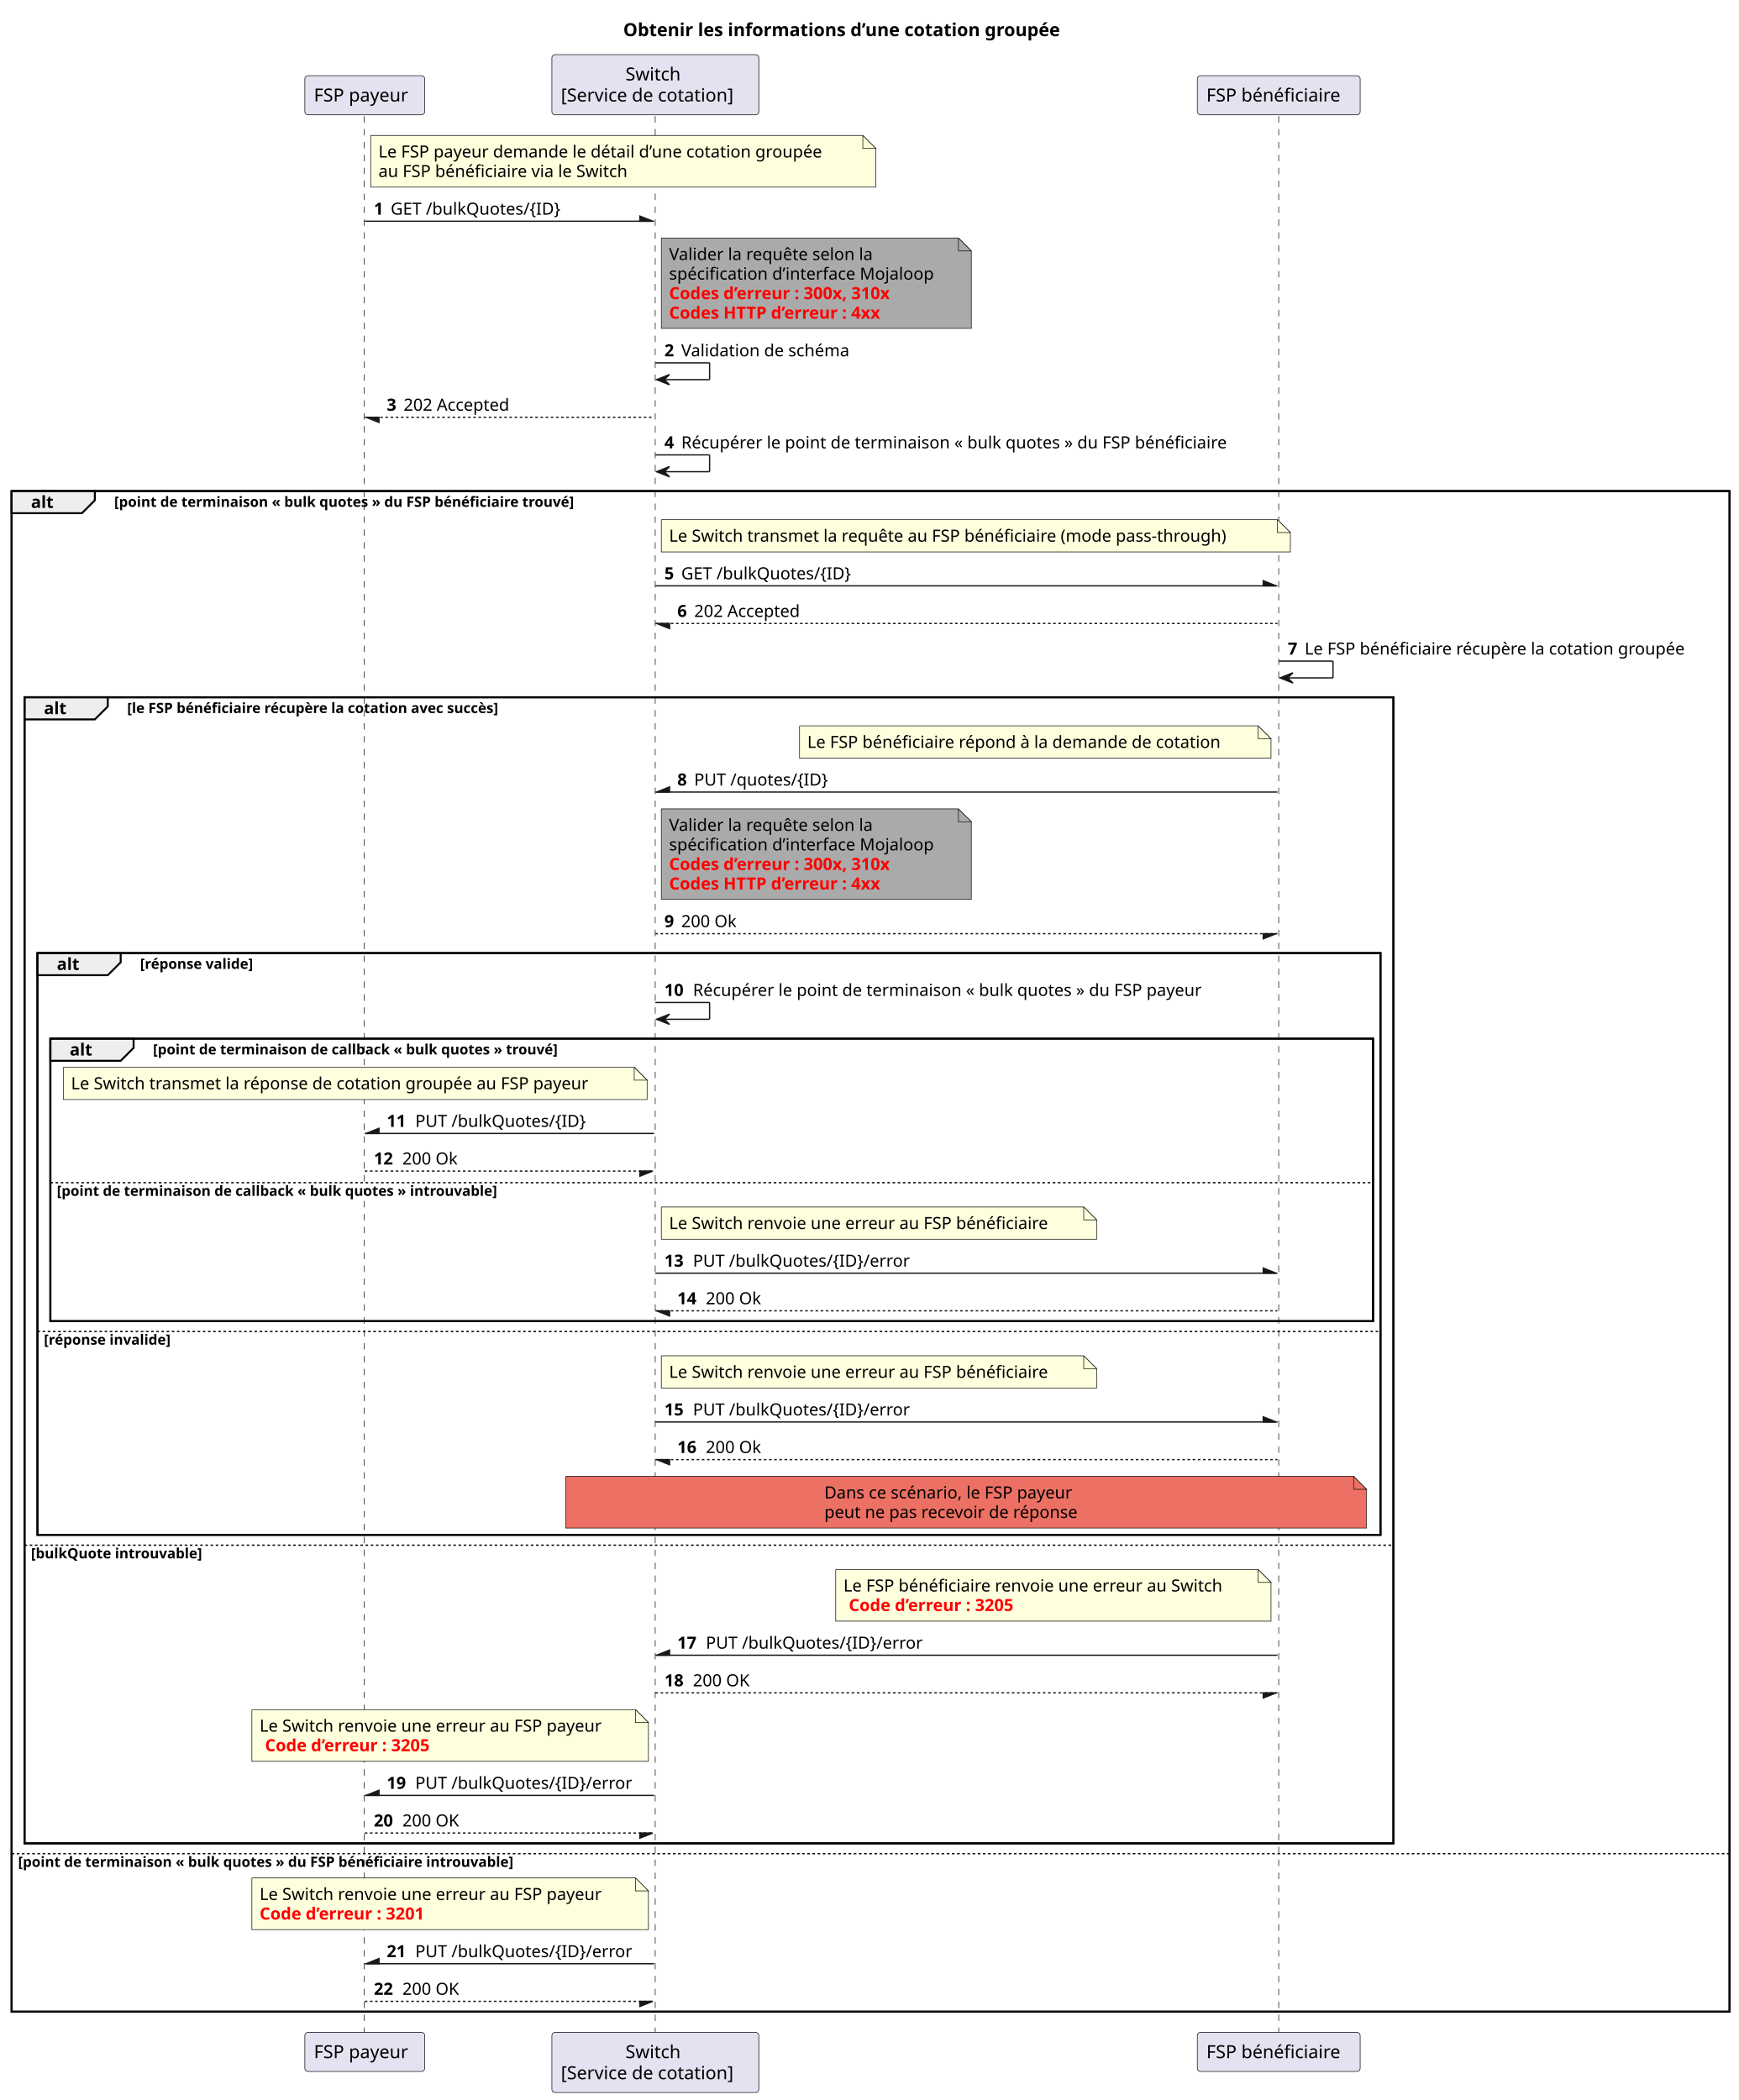
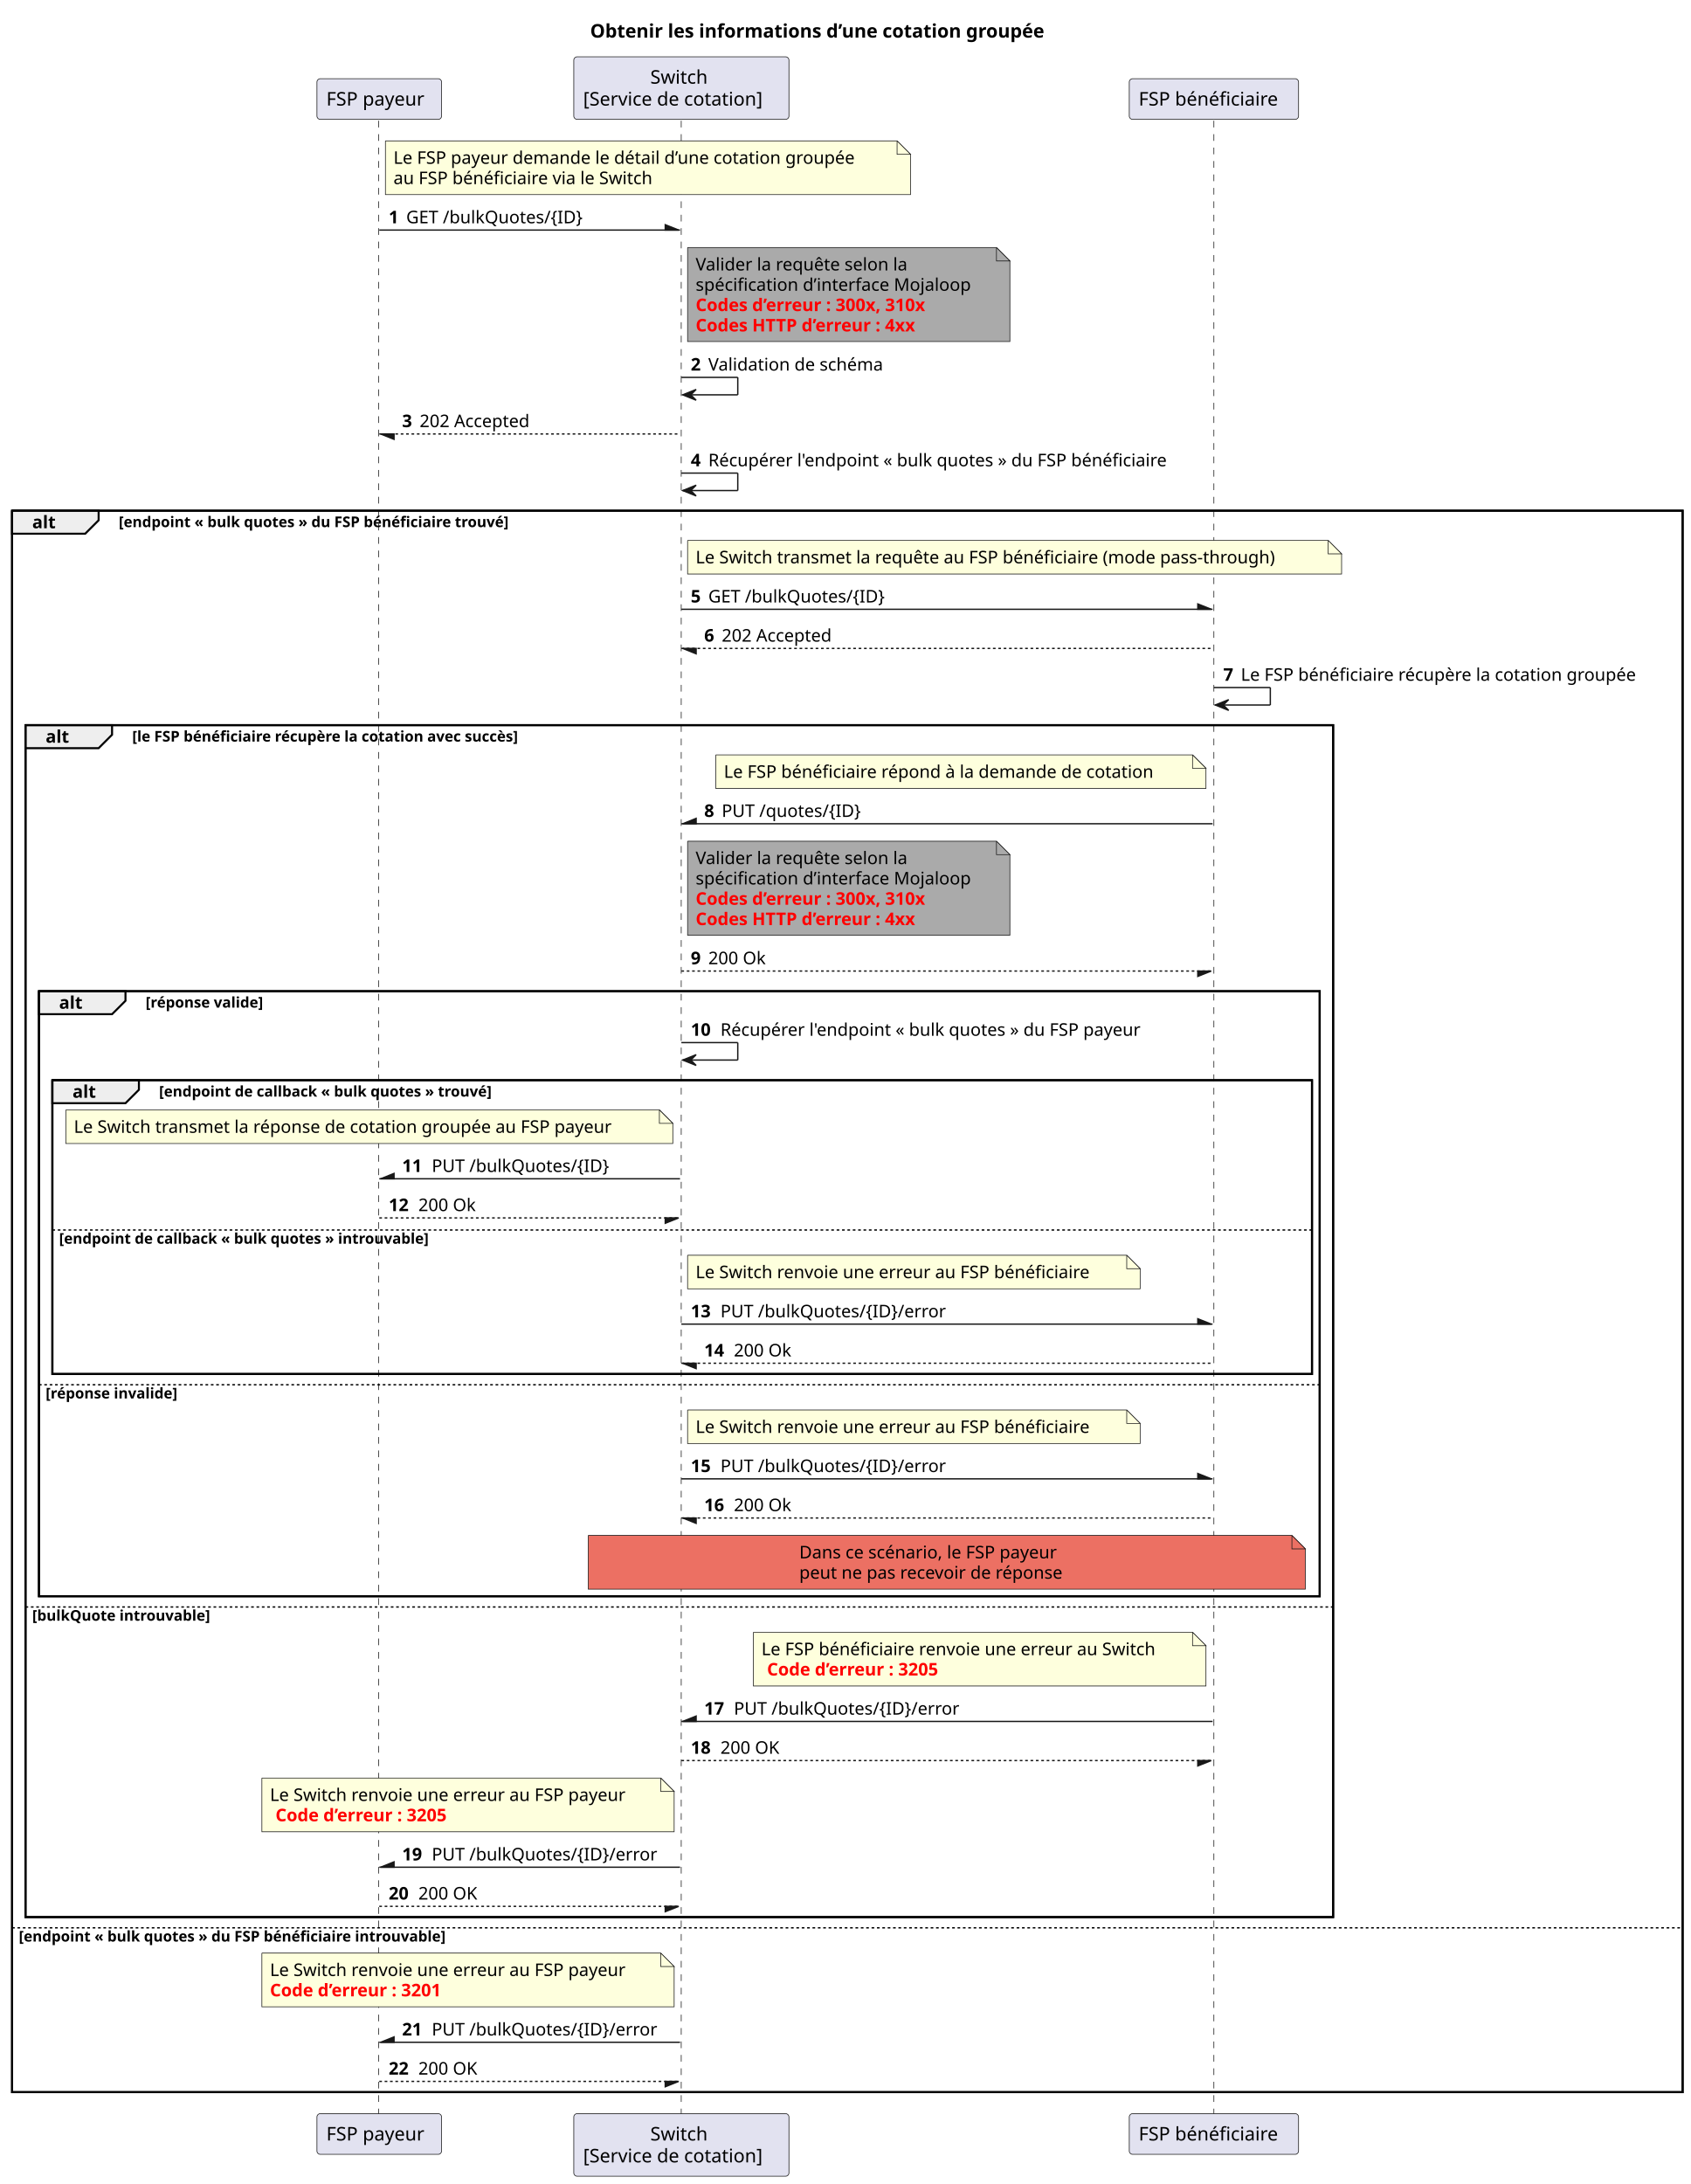
- <svg xmlns="http://www.w3.org/2000/svg" contentStyleType="text/css" height="1626px" preserveAspectRatio="none" style="width:1346px;height:1626px;background:#FFFFFF;" version="1.1" viewBox="0 0 1346 1626" width="1346px" zoomAndPan="magnify">
+ <svg xmlns="http://www.w3.org/2000/svg" contentStyleType="text/css" height="1626px" preserveAspectRatio="none" style="width:1259px;height:1626px;background:#FFFFFF;" version="1.1" viewBox="0 0 1259 1626" width="1259px" zoomAndPan="magnify">
  <defs />
  <g>
-     <text fill="#000000" font-family="sans-serif" font-size="14" font-weight="bold" lengthAdjust="spacing" textLength="383.024" x="482.494" y="27.995">Obtenir les informations d’une cotation groupée</text>
-     <rect fill="none" height="1177.398" style="stroke:#000000;stroke-width:1.5;" width="1330.013" x="9" y="380.219" />
-     <rect fill="none" height="887.398" style="stroke:#000000;stroke-width:1.5;" width="1059.773" x="19" y="539.883" />
-     <rect fill="none" height="450.469" style="stroke:#000000;stroke-width:1.5;" width="1039.773" x="29" y="737.945" />
-     <rect fill="none" height="218.734" style="stroke:#000000;stroke-width:1.5;" width="1024.034" x="39" y="804.211" />
+     <text fill="#000000" font-family="sans-serif" font-size="14" font-weight="bold" lengthAdjust="spacing" textLength="383.024" x="439.454" y="27.995">Obtenir les informations d’une cotation groupée</text>
+     <rect fill="none" height="1177.398" style="stroke:#000000;stroke-width:1.5;" width="1243.932" x="9" y="380.219" />
+     <rect fill="none" height="887.398" style="stroke:#000000;stroke-width:1.5;" width="973.693" x="19" y="539.883" />
+     <rect fill="none" height="450.469" style="stroke:#000000;stroke-width:1.5;" width="953.693" x="29" y="737.945" />
+     <rect fill="none" height="218.734" style="stroke:#000000;stroke-width:1.5;" width="937.954" x="39" y="804.211" />
    <line style="stroke:#181818;stroke-width:0.5;stroke-dasharray:5.0,5.0;" x1="282" x2="282" y1="89.891" y2="1574.617" />
    <line style="stroke:#181818;stroke-width:0.5;stroke-dasharray:5.0,5.0;" x1="507.261" x2="507.261" y1="89.891" y2="1574.617" />
-     <line style="stroke:#181818;stroke-width:0.5;stroke-dasharray:5.0,5.0;" x1="989.973" x2="989.973" y1="89.891" y2="1574.617" />
+     <line style="stroke:#181818;stroke-width:0.5;stroke-dasharray:5.0,5.0;" x1="903.892" x2="903.892" y1="89.891" y2="1574.617" />
    <rect fill="#E2E2F0" height="30.297" rx="2.5" ry="2.5" style="stroke:#181818;stroke-width:0.5;" width="92.825" x="236" y="58.594" />
    <text fill="#000000" font-family="sans-serif" font-size="14" lengthAdjust="spacing" textLength="78.825" x="243" y="78.589">FSP payeur</text>
    <rect fill="#E2E2F0" height="30.297" rx="2.5" ry="2.5" style="stroke:#181818;stroke-width:0.5;" width="92.825" x="236" y="1573.617" />
    <text fill="#000000" font-family="sans-serif" font-size="14" lengthAdjust="spacing" textLength="78.825" x="243" y="1593.612">FSP payeur</text>
    <rect fill="#E2E2F0" height="46.594" rx="2.5" ry="2.5" style="stroke:#181818;stroke-width:0.5;" width="160.214" x="427.261" y="42.297" />
    <text fill="#000000" font-family="sans-serif" font-size="14" lengthAdjust="spacing" textLength="46.286" x="484.225" y="62.292">Switch</text>
    <text fill="#000000" font-family="sans-serif" font-size="14" lengthAdjust="spacing" textLength="146.214" x="434.261" y="78.589">[Service de cotation]</text>
    <rect fill="#E2E2F0" height="46.594" rx="2.5" ry="2.5" style="stroke:#181818;stroke-width:0.5;" width="160.214" x="427.261" y="1573.617" />
    <text fill="#000000" font-family="sans-serif" font-size="14" lengthAdjust="spacing" textLength="46.286" x="484.225" y="1593.612">Switch</text>
    <text fill="#000000" font-family="sans-serif" font-size="14" lengthAdjust="spacing" textLength="146.214" x="434.261" y="1609.909">[Service de cotation]</text>
-     <rect fill="#E2E2F0" height="30.297" rx="2.5" ry="2.5" style="stroke:#181818;stroke-width:0.5;" width="126.061" x="926.973" y="58.594" />
-     <text fill="#000000" font-family="sans-serif" font-size="14" lengthAdjust="spacing" textLength="112.061" x="933.973" y="78.589">FSP bénéficiaire</text>
-     <rect fill="#E2E2F0" height="30.297" rx="2.5" ry="2.5" style="stroke:#181818;stroke-width:0.5;" width="126.061" x="926.973" y="1573.617" />
-     <text fill="#000000" font-family="sans-serif" font-size="14" lengthAdjust="spacing" textLength="112.061" x="933.973" y="1593.612">FSP bénéficiaire</text>
+     <rect fill="#E2E2F0" height="30.297" rx="2.5" ry="2.5" style="stroke:#181818;stroke-width:0.5;" width="126.061" x="840.892" y="58.594" />
+     <text fill="#000000" font-family="sans-serif" font-size="14" lengthAdjust="spacing" textLength="112.061" x="847.892" y="78.589">FSP bénéficiaire</text>
+     <rect fill="#E2E2F0" height="30.297" rx="2.5" ry="2.5" style="stroke:#181818;stroke-width:0.5;" width="126.061" x="840.892" y="1573.617" />
+     <text fill="#000000" font-family="sans-serif" font-size="14" lengthAdjust="spacing" textLength="112.061" x="847.892" y="1593.612">FSP bénéficiaire</text>
    <path d="M287,104.891 L287,144.891 L678,144.891 L678,114.891 L668,104.891 L287,104.891 " fill="#FEFFDD" style="stroke:#181818;stroke-width:0.5;" />
    <path d="M668,104.891 L668,114.891 L678,114.891 L668,104.891 " fill="#FEFFDD" style="stroke:#181818;stroke-width:0.5;" />
    <text fill="#000000" font-family="sans-serif" font-size="13" lengthAdjust="spacing" textLength="370.843" x="293" y="121.957">Le FSP payeur demande le détail d’une cotation groupée</text>
    <text fill="#000000" font-family="sans-serif" font-size="13" lengthAdjust="spacing" textLength="210.653" x="293" y="137.09">au FSP bénéficiaire via le Switch</text>
    <polygon fill="#181818" points="495.368,167.289,505.368,171.289,495.368,171.289" style="stroke:#181818;stroke-width:1.0;" />
    <line style="stroke:#181818;stroke-width:1.0;" x1="282.413" x2="506.368" y1="171.289" y2="171.289" />
    <text fill="#000000" font-family="sans-serif" font-size="13" font-weight="bold" lengthAdjust="spacing" textLength="9.045" x="289.413" y="166.223">1</text>
    <text fill="#000000" font-family="sans-serif" font-size="13" lengthAdjust="spacing" textLength="143.432" x="302.458" y="166.223">GET /bulkQuotes/{ID}</text>
    <path d="M512,184.289 L512,254.289 L752,254.289 L752,194.289 L742,184.289 L512,184.289 " fill="#AAAAAA" style="stroke:#181818;stroke-width:0.5;" />
    <path d="M742,184.289 L742,194.289 L752,194.289 L742,184.289 " fill="#AAAAAA" style="stroke:#181818;stroke-width:0.5;" />
    <text fill="#000000" font-family="sans-serif" font-size="13" lengthAdjust="spacing" textLength="170.866" x="518" y="201.356">Valider la requête selon la</text>
    <text fill="#000000" font-family="sans-serif" font-size="13" lengthAdjust="spacing" textLength="219.134" x="518" y="216.489">spécification d’interface Mojaloop</text>
    <text fill="#FF0000" font-family="sans-serif" font-size="13" font-weight="bold" lengthAdjust="spacing" textLength="203.982" x="518" y="231.622">Codes d’erreur : 300x, 310x</text>
    <text fill="#FF0000" font-family="sans-serif" font-size="13" font-weight="bold" lengthAdjust="spacing" textLength="191.959" x="518" y="246.754">Codes HTTP d’erreur : 4xx</text>
    <line style="stroke:#181818;stroke-width:1.0;" x1="507.368" x2="549.368" y1="280.953" y2="280.953" />
    <line style="stroke:#181818;stroke-width:1.0;" x1="549.368" x2="549.368" y1="280.953" y2="293.953" />
    <line style="stroke:#181818;stroke-width:1.0;" x1="508.368" x2="549.368" y1="293.953" y2="293.953" />
    <polygon fill="#181818" points="518.368,289.953,508.368,293.953,518.368,297.953,514.368,293.953" style="stroke:#181818;stroke-width:1.0;" />
    <text fill="#000000" font-family="sans-serif" font-size="13" font-weight="bold" lengthAdjust="spacing" textLength="9.045" x="514.368" y="275.887">2</text>
    <text fill="#000000" font-family="sans-serif" font-size="13" lengthAdjust="spacing" textLength="140.505" x="527.413" y="275.887">Validation de schéma</text>
    <polygon fill="#181818" points="293.413,323.086,283.413,323.086,293.413,327.086" style="stroke:#181818;stroke-width:1.0;" />
    <line style="stroke:#181818;stroke-width:1.0;stroke-dasharray:2.0,2.0;" x1="282.413" x2="506.368" y1="323.086" y2="323.086" />
    <text fill="#000000" font-family="sans-serif" font-size="13" font-weight="bold" lengthAdjust="spacing" textLength="9.045" x="299.413" y="318.02">3</text>
    <text fill="#000000" font-family="sans-serif" font-size="13" lengthAdjust="spacing" textLength="89.731" x="312.458" y="318.02">202 Accepted</text>
    <line style="stroke:#181818;stroke-width:1.0;" x1="507.368" x2="549.368" y1="352.219" y2="352.219" />
    <line style="stroke:#181818;stroke-width:1.0;" x1="549.368" x2="549.368" y1="352.219" y2="365.219" />
    <line style="stroke:#181818;stroke-width:1.0;" x1="508.368" x2="549.368" y1="365.219" y2="365.219" />
    <polygon fill="#181818" points="518.368,361.219,508.368,365.219,518.368,369.219,514.368,365.219" style="stroke:#181818;stroke-width:1.0;" />
    <text fill="#000000" font-family="sans-serif" font-size="13" font-weight="bold" lengthAdjust="spacing" textLength="9.045" x="514.368" y="347.153">4</text>
-     <text fill="#000000" font-family="sans-serif" font-size="13" lengthAdjust="spacing" textLength="455.59" x="527.413" y="347.153">Récupérer le point de terminaison « bulk quotes » du FSP bénéficiaire</text>
+     <text fill="#000000" font-family="sans-serif" font-size="13" lengthAdjust="spacing" textLength="369.51" x="527.413" y="347.153">Récupérer l'endpoint « bulk quotes » du FSP bénéficiaire</text>
    <path d="M9,380.219 L73.443,380.219 L73.443,387.352 L63.443,397.352 L9,397.352 L9,380.219 " fill="#EEEEEE" style="stroke:#000000;stroke-width:1.5;" />
-     <rect fill="none" height="1177.398" style="stroke:#000000;stroke-width:1.5;" width="1330.013" x="9" y="380.219" />
+     <rect fill="none" height="1177.398" style="stroke:#000000;stroke-width:1.5;" width="1243.932" x="9" y="380.219" />
    <text fill="#000000" font-family="sans-serif" font-size="13" font-weight="bold" lengthAdjust="spacing" textLength="19.443" x="24" y="393.286">alt</text>
-     <text fill="#000000" font-family="sans-serif" font-size="11" font-weight="bold" lengthAdjust="spacing" textLength="407.301" x="88.443" y="392.429">[point de terminaison « bulk quotes » du FSP bénéficiaire trouvé]</text>
+     <text fill="#000000" font-family="sans-serif" font-size="11" font-weight="bold" lengthAdjust="spacing" textLength="333.137" x="88.443" y="392.429">[endpoint « bulk quotes » du FSP bénéficiaire trouvé]</text>
    <path d="M512,402.352 L512,427.352 L999,427.352 L999,412.352 L989,402.352 L512,402.352 " fill="#FEFFDD" style="stroke:#181818;stroke-width:0.5;" />
    <path d="M989,402.352 L989,412.352 L999,412.352 L989,402.352 " fill="#FEFFDD" style="stroke:#181818;stroke-width:0.5;" />
    <text fill="#000000" font-family="sans-serif" font-size="13" lengthAdjust="spacing" textLength="466.058" x="518" y="419.418">Le Switch transmet la requête au FSP bénéficiaire (mode pass-through)</text>
-     <polygon fill="#181818" points="978.003,449.617,988.003,453.617,978.003,453.617" style="stroke:#181818;stroke-width:1.0;" />
-     <line style="stroke:#181818;stroke-width:1.0;" x1="507.368" x2="989.003" y1="453.617" y2="453.617" />
+     <polygon fill="#181818" points="891.923,449.617,901.923,453.617,891.923,453.617" style="stroke:#181818;stroke-width:1.0;" />
+     <line style="stroke:#181818;stroke-width:1.0;" x1="507.368" x2="902.923" y1="453.617" y2="453.617" />
    <text fill="#000000" font-family="sans-serif" font-size="13" font-weight="bold" lengthAdjust="spacing" textLength="9.045" x="514.368" y="448.551">5</text>
    <text fill="#000000" font-family="sans-serif" font-size="13" lengthAdjust="spacing" textLength="143.432" x="527.413" y="448.551">GET /bulkQuotes/{ID}</text>
    <polygon fill="#181818" points="518.368,482.75,508.368,482.75,518.368,486.75" style="stroke:#181818;stroke-width:1.0;" />
-     <line style="stroke:#181818;stroke-width:1.0;stroke-dasharray:2.0,2.0;" x1="507.368" x2="989.003" y1="482.75" y2="482.75" />
+     <line style="stroke:#181818;stroke-width:1.0;stroke-dasharray:2.0,2.0;" x1="507.368" x2="902.923" y1="482.75" y2="482.75" />
    <text fill="#000000" font-family="sans-serif" font-size="13" font-weight="bold" lengthAdjust="spacing" textLength="9.045" x="524.368" y="477.684">6</text>
    <text fill="#000000" font-family="sans-serif" font-size="13" lengthAdjust="spacing" textLength="89.731" x="537.413" y="477.684">202 Accepted</text>
-     <line style="stroke:#181818;stroke-width:1.0;" x1="990.003" x2="1032.003" y1="511.883" y2="511.883" />
-     <line style="stroke:#181818;stroke-width:1.0;" x1="1032.003" x2="1032.003" y1="511.883" y2="524.883" />
-     <line style="stroke:#181818;stroke-width:1.0;" x1="991.003" x2="1032.003" y1="524.883" y2="524.883" />
-     <polygon fill="#181818" points="1001.003,520.883,991.003,524.883,1001.003,528.883,997.003,524.883" style="stroke:#181818;stroke-width:1.0;" />
-     <text fill="#000000" font-family="sans-serif" font-size="13" font-weight="bold" lengthAdjust="spacing" textLength="9.045" x="997.003" y="506.817">7</text>
-     <text fill="#000000" font-family="sans-serif" font-size="13" lengthAdjust="spacing" textLength="316.964" x="1010.049" y="506.817">Le FSP bénéficiaire récupère la cotation groupée</text>
+     <line style="stroke:#181818;stroke-width:1.0;" x1="903.923" x2="945.923" y1="511.883" y2="511.883" />
+     <line style="stroke:#181818;stroke-width:1.0;" x1="945.923" x2="945.923" y1="511.883" y2="524.883" />
+     <line style="stroke:#181818;stroke-width:1.0;" x1="904.923" x2="945.923" y1="524.883" y2="524.883" />
+     <polygon fill="#181818" points="914.923,520.883,904.923,524.883,914.923,528.883,910.923,524.883" style="stroke:#181818;stroke-width:1.0;" />
+     <text fill="#000000" font-family="sans-serif" font-size="13" font-weight="bold" lengthAdjust="spacing" textLength="9.045" x="910.923" y="506.817">7</text>
+     <text fill="#000000" font-family="sans-serif" font-size="13" lengthAdjust="spacing" textLength="316.964" x="923.968" y="506.817">Le FSP bénéficiaire récupère la cotation groupée</text>
    <path d="M19,539.883 L83.443,539.883 L83.443,547.016 L73.443,557.016 L19,557.016 L19,539.883 " fill="#EEEEEE" style="stroke:#000000;stroke-width:1.5;" />
-     <rect fill="none" height="887.398" style="stroke:#000000;stroke-width:1.5;" width="1059.773" x="19" y="539.883" />
+     <rect fill="none" height="887.398" style="stroke:#000000;stroke-width:1.5;" width="973.693" x="19" y="539.883" />
    <text fill="#000000" font-family="sans-serif" font-size="13" font-weight="bold" lengthAdjust="spacing" textLength="19.443" x="34" y="552.95">alt</text>
    <text fill="#000000" font-family="sans-serif" font-size="11" font-weight="bold" lengthAdjust="spacing" textLength="332.97" x="98.443" y="552.093">[le FSP bénéficiaire récupère la cotation avec succès]</text>
-     <path d="M619,562.016 L619,587.016 L984,587.016 L984,572.016 L974,562.016 L619,562.016 " fill="#FEFFDD" style="stroke:#181818;stroke-width:0.5;" />
-     <path d="M974,562.016 L974,572.016 L984,572.016 L974,562.016 " fill="#FEFFDD" style="stroke:#181818;stroke-width:0.5;" />
-     <text fill="#000000" font-family="sans-serif" font-size="13" lengthAdjust="spacing" textLength="344.494" x="625" y="579.082">Le FSP bénéficiaire répond à la demande de cotation</text>
+     <path d="M533,562.016 L533,587.016 L898,587.016 L898,572.016 L888,562.016 L533,562.016 " fill="#FEFFDD" style="stroke:#181818;stroke-width:0.5;" />
+     <path d="M888,562.016 L888,572.016 L898,572.016 L888,562.016 " fill="#FEFFDD" style="stroke:#181818;stroke-width:0.5;" />
+     <text fill="#000000" font-family="sans-serif" font-size="13" lengthAdjust="spacing" textLength="344.494" x="539" y="579.082">Le FSP bénéficiaire répond à la demande de cotation</text>
    <polygon fill="#181818" points="518.368,609.281,508.368,613.281,518.368,613.281" style="stroke:#181818;stroke-width:1.0;" />
-     <line style="stroke:#181818;stroke-width:1.0;" x1="507.368" x2="989.003" y1="613.281" y2="613.281" />
+     <line style="stroke:#181818;stroke-width:1.0;" x1="507.368" x2="902.923" y1="613.281" y2="613.281" />
    <text fill="#000000" font-family="sans-serif" font-size="13" font-weight="bold" lengthAdjust="spacing" textLength="9.045" x="524.368" y="608.215">8</text>
    <text fill="#000000" font-family="sans-serif" font-size="13" lengthAdjust="spacing" textLength="112.887" x="537.413" y="608.215">PUT /quotes/{ID}</text>
    <path d="M512,626.281 L512,696.281 L752,696.281 L752,636.281 L742,626.281 L512,626.281 " fill="#AAAAAA" style="stroke:#181818;stroke-width:0.5;" />
    <path d="M742,626.281 L742,636.281 L752,636.281 L742,626.281 " fill="#AAAAAA" style="stroke:#181818;stroke-width:0.5;" />
    <text fill="#000000" font-family="sans-serif" font-size="13" lengthAdjust="spacing" textLength="170.866" x="518" y="643.348">Valider la requête selon la</text>
    <text fill="#000000" font-family="sans-serif" font-size="13" lengthAdjust="spacing" textLength="219.134" x="518" y="658.481">spécification d’interface Mojaloop</text>
    <text fill="#FF0000" font-family="sans-serif" font-size="13" font-weight="bold" lengthAdjust="spacing" textLength="203.982" x="518" y="673.614">Codes d’erreur : 300x, 310x</text>
    <text fill="#FF0000" font-family="sans-serif" font-size="13" font-weight="bold" lengthAdjust="spacing" textLength="191.959" x="518" y="688.747">Codes HTTP d’erreur : 4xx</text>
-     <polygon fill="#181818" points="978.003,722.945,988.003,722.945,978.003,726.945" style="stroke:#181818;stroke-width:1.0;" />
-     <line style="stroke:#181818;stroke-width:1.0;stroke-dasharray:2.0,2.0;" x1="507.368" x2="989.003" y1="722.945" y2="722.945" />
+     <polygon fill="#181818" points="891.923,722.945,901.923,722.945,891.923,726.945" style="stroke:#181818;stroke-width:1.0;" />
+     <line style="stroke:#181818;stroke-width:1.0;stroke-dasharray:2.0,2.0;" x1="507.368" x2="902.923" y1="722.945" y2="722.945" />
    <text fill="#000000" font-family="sans-serif" font-size="13" font-weight="bold" lengthAdjust="spacing" textLength="9.045" x="514.368" y="717.879">9</text>
    <text fill="#000000" font-family="sans-serif" font-size="13" lengthAdjust="spacing" textLength="46.706" x="527.413" y="717.879">200 Ok</text>
    <path d="M29,737.945 L93.443,737.945 L93.443,745.078 L83.443,755.078 L29,755.078 L29,737.945 " fill="#EEEEEE" style="stroke:#000000;stroke-width:1.5;" />
-     <rect fill="none" height="450.469" style="stroke:#000000;stroke-width:1.5;" width="1039.773" x="29" y="737.945" />
+     <rect fill="none" height="450.469" style="stroke:#000000;stroke-width:1.5;" width="953.693" x="29" y="737.945" />
    <text fill="#000000" font-family="sans-serif" font-size="13" font-weight="bold" lengthAdjust="spacing" textLength="19.443" x="44" y="751.012">alt</text>
    <text fill="#000000" font-family="sans-serif" font-size="11" font-weight="bold" lengthAdjust="spacing" textLength="101.508" x="108.443" y="750.156">[réponse valide]</text>
    <line style="stroke:#181818;stroke-width:1.0;" x1="507.368" x2="549.368" y1="776.211" y2="776.211" />
    <line style="stroke:#181818;stroke-width:1.0;" x1="549.368" x2="549.368" y1="776.211" y2="789.211" />
    <line style="stroke:#181818;stroke-width:1.0;" x1="508.368" x2="549.368" y1="789.211" y2="789.211" />
    <polygon fill="#181818" points="518.368,785.211,508.368,789.211,518.368,793.211,514.368,789.211" style="stroke:#181818;stroke-width:1.0;" />
    <text fill="#000000" font-family="sans-serif" font-size="13" font-weight="bold" lengthAdjust="spacing" textLength="18.091" x="514.368" y="771.145">10</text>
-     <text fill="#000000" font-family="sans-serif" font-size="13" lengthAdjust="spacing" textLength="424.728" x="536.458" y="771.145">Récupérer le point de terminaison « bulk quotes » du FSP payeur</text>
+     <text fill="#000000" font-family="sans-serif" font-size="13" lengthAdjust="spacing" textLength="338.647" x="536.458" y="771.145">Récupérer l'endpoint « bulk quotes » du FSP payeur</text>
    <path d="M39,804.211 L103.443,804.211 L103.443,811.344 L93.443,821.344 L39,821.344 L39,804.211 " fill="#EEEEEE" style="stroke:#000000;stroke-width:1.5;" />
-     <rect fill="none" height="218.734" style="stroke:#000000;stroke-width:1.5;" width="1024.034" x="39" y="804.211" />
+     <rect fill="none" height="218.734" style="stroke:#000000;stroke-width:1.5;" width="937.954" x="39" y="804.211" />
    <text fill="#000000" font-family="sans-serif" font-size="13" font-weight="bold" lengthAdjust="spacing" textLength="19.443" x="54" y="817.278">alt</text>
-     <text fill="#000000" font-family="sans-serif" font-size="11" font-weight="bold" lengthAdjust="spacing" textLength="356.668" x="118.443" y="816.421">[point de terminaison de callback « bulk quotes » trouvé]</text>
+     <text fill="#000000" font-family="sans-serif" font-size="11" font-weight="bold" lengthAdjust="spacing" textLength="282.503" x="118.443" y="816.421">[endpoint de callback « bulk quotes » trouvé]</text>
    <path d="M49,826.344 L49,851.344 L501,851.344 L501,836.344 L491,826.344 L49,826.344 " fill="#FEFFDD" style="stroke:#181818;stroke-width:0.5;" />
    <path d="M491,826.344 L491,836.344 L501,836.344 L491,826.344 " fill="#FEFFDD" style="stroke:#181818;stroke-width:0.5;" />
    <text fill="#000000" font-family="sans-serif" font-size="13" lengthAdjust="spacing" textLength="431.482" x="55" y="843.411">Le Switch transmet la réponse de cotation groupée au FSP payeur</text>
    <polygon fill="#181818" points="293.413,873.609,283.413,877.609,293.413,877.609" style="stroke:#181818;stroke-width:1.0;" />
    <line style="stroke:#181818;stroke-width:1.0;" x1="282.413" x2="506.368" y1="877.609" y2="877.609" />
    <text fill="#000000" font-family="sans-serif" font-size="13" font-weight="bold" lengthAdjust="spacing" textLength="18.091" x="299.413" y="872.543">11</text>
    <text fill="#000000" font-family="sans-serif" font-size="13" lengthAdjust="spacing" textLength="142.499" x="321.503" y="872.543">PUT /bulkQuotes/{ID}</text>
    <polygon fill="#181818" points="495.368,906.742,505.368,906.742,495.368,910.742" style="stroke:#181818;stroke-width:1.0;" />
    <line style="stroke:#181818;stroke-width:1.0;stroke-dasharray:2.0,2.0;" x1="282.413" x2="506.368" y1="906.742" y2="906.742" />
    <text fill="#000000" font-family="sans-serif" font-size="13" font-weight="bold" lengthAdjust="spacing" textLength="18.091" x="289.413" y="901.676">12</text>
    <text fill="#000000" font-family="sans-serif" font-size="13" lengthAdjust="spacing" textLength="46.706" x="311.503" y="901.676">200 Ok</text>
-     <line style="stroke:#000000;stroke-width:1.0;stroke-dasharray:2.0,2.0;" x1="39" x2="1063.034" y1="915.742" y2="915.742" />
-     <text fill="#000000" font-family="sans-serif" font-size="11" font-weight="bold" lengthAdjust="spacing" textLength="387.336" x="44" y="925.953">[point de terminaison de callback « bulk quotes » introuvable]</text>
+     <line style="stroke:#000000;stroke-width:1.0;stroke-dasharray:2.0,2.0;" x1="39" x2="976.954" y1="915.742" y2="915.742" />
+     <text fill="#000000" font-family="sans-serif" font-size="11" font-weight="bold" lengthAdjust="spacing" textLength="313.172" x="44" y="925.953">[endpoint de callback « bulk quotes » introuvable]</text>
    <path d="M512,934.547 L512,959.547 L849,959.547 L849,944.547 L839,934.547 L512,934.547 " fill="#FEFFDD" style="stroke:#181818;stroke-width:0.5;" />
    <path d="M839,934.547 L839,944.547 L849,944.547 L839,934.547 " fill="#FEFFDD" style="stroke:#181818;stroke-width:0.5;" />
    <text fill="#000000" font-family="sans-serif" font-size="13" lengthAdjust="spacing" textLength="316.862" x="518" y="951.614">Le Switch renvoie une erreur au FSP bénéficiaire</text>
-     <polygon fill="#181818" points="978.003,981.812,988.003,985.812,978.003,985.812" style="stroke:#181818;stroke-width:1.0;" />
-     <line style="stroke:#181818;stroke-width:1.0;" x1="507.368" x2="989.003" y1="985.812" y2="985.812" />
+     <polygon fill="#181818" points="891.923,981.812,901.923,985.812,891.923,985.812" style="stroke:#181818;stroke-width:1.0;" />
+     <line style="stroke:#181818;stroke-width:1.0;" x1="507.368" x2="902.923" y1="985.812" y2="985.812" />
    <text fill="#000000" font-family="sans-serif" font-size="13" font-weight="bold" lengthAdjust="spacing" textLength="18.091" x="514.368" y="980.747">13</text>
    <text fill="#000000" font-family="sans-serif" font-size="13" lengthAdjust="spacing" textLength="178.864" x="536.458" y="980.747">PUT /bulkQuotes/{ID}/error</text>
    <polygon fill="#181818" points="518.368,1014.945,508.368,1014.945,518.368,1018.945" style="stroke:#181818;stroke-width:1.0;" />
-     <line style="stroke:#181818;stroke-width:1.0;stroke-dasharray:2.0,2.0;" x1="507.368" x2="989.003" y1="1014.945" y2="1014.945" />
+     <line style="stroke:#181818;stroke-width:1.0;stroke-dasharray:2.0,2.0;" x1="507.368" x2="902.923" y1="1014.945" y2="1014.945" />
    <text fill="#000000" font-family="sans-serif" font-size="13" font-weight="bold" lengthAdjust="spacing" textLength="18.091" x="524.368" y="1009.879">14</text>
    <text fill="#000000" font-family="sans-serif" font-size="13" lengthAdjust="spacing" textLength="46.706" x="546.458" y="1009.879">200 Ok</text>
-     <line style="stroke:#000000;stroke-width:1.0;stroke-dasharray:2.0,2.0;" x1="29" x2="1068.773" y1="1030.945" y2="1030.945" />
+     <line style="stroke:#000000;stroke-width:1.0;stroke-dasharray:2.0,2.0;" x1="29" x2="982.693" y1="1030.945" y2="1030.945" />
    <text fill="#000000" font-family="sans-serif" font-size="11" font-weight="bold" lengthAdjust="spacing" textLength="113.11" x="34" y="1041.156">[réponse invalide]</text>
    <path d="M512,1049.75 L512,1074.75 L849,1074.75 L849,1059.75 L839,1049.75 L512,1049.75 " fill="#FEFFDD" style="stroke:#181818;stroke-width:0.5;" />
    <path d="M839,1049.75 L839,1059.75 L849,1059.75 L839,1049.75 " fill="#FEFFDD" style="stroke:#181818;stroke-width:0.5;" />
    <text fill="#000000" font-family="sans-serif" font-size="13" lengthAdjust="spacing" textLength="316.862" x="518" y="1066.817">Le Switch renvoie une erreur au FSP bénéficiaire</text>
-     <polygon fill="#181818" points="978.003,1097.016,988.003,1101.016,978.003,1101.016" style="stroke:#181818;stroke-width:1.0;" />
-     <line style="stroke:#181818;stroke-width:1.0;" x1="507.368" x2="989.003" y1="1101.016" y2="1101.016" />
+     <polygon fill="#181818" points="891.923,1097.016,901.923,1101.016,891.923,1101.016" style="stroke:#181818;stroke-width:1.0;" />
+     <line style="stroke:#181818;stroke-width:1.0;" x1="507.368" x2="902.923" y1="1101.016" y2="1101.016" />
    <text fill="#000000" font-family="sans-serif" font-size="13" font-weight="bold" lengthAdjust="spacing" textLength="18.091" x="514.368" y="1095.95">15</text>
    <text fill="#000000" font-family="sans-serif" font-size="13" lengthAdjust="spacing" textLength="178.864" x="536.458" y="1095.95">PUT /bulkQuotes/{ID}/error</text>
    <polygon fill="#181818" points="518.368,1130.148,508.368,1130.148,518.368,1134.148" style="stroke:#181818;stroke-width:1.0;" />
-     <line style="stroke:#181818;stroke-width:1.0;stroke-dasharray:2.0,2.0;" x1="507.368" x2="989.003" y1="1130.148" y2="1130.148" />
+     <line style="stroke:#181818;stroke-width:1.0;stroke-dasharray:2.0,2.0;" x1="507.368" x2="902.923" y1="1130.148" y2="1130.148" />
    <text fill="#000000" font-family="sans-serif" font-size="13" font-weight="bold" lengthAdjust="spacing" textLength="18.091" x="524.368" y="1125.082">16</text>
    <text fill="#000000" font-family="sans-serif" font-size="13" lengthAdjust="spacing" textLength="46.706" x="546.458" y="1125.082">200 Ok</text>
-     <path d="M438,1143.148 L438,1183.148 L1058,1183.148 L1058,1153.148 L1048,1143.148 L438,1143.148 " fill="#EC7063" style="stroke:#181818;stroke-width:0.5;" />
-     <path d="M1048,1143.148 L1048,1153.148 L1058,1153.148 L1048,1143.148 " fill="#EC7063" style="stroke:#181818;stroke-width:0.5;" />
-     <text fill="#000000" font-family="sans-serif" font-size="13" lengthAdjust="spacing" textLength="208.635" x="638.198" y="1160.215">Dans ce scénario, le FSP payeur</text>
-     <text fill="#000000" font-family="sans-serif" font-size="13" lengthAdjust="spacing" textLength="211.377" x="638.198" y="1175.348">peut ne pas recevoir de réponse</text>
-     <line style="stroke:#000000;stroke-width:1.0;stroke-dasharray:2.0,2.0;" x1="19" x2="1078.773" y1="1196.414" y2="1196.414" />
+     <path d="M438,1143.148 L438,1183.148 L972,1183.148 L972,1153.148 L962,1143.148 L438,1143.148 " fill="#EC7063" style="stroke:#181818;stroke-width:0.5;" />
+     <path d="M962,1143.148 L962,1153.148 L972,1153.148 L962,1143.148 " fill="#EC7063" style="stroke:#181818;stroke-width:0.5;" />
+     <text fill="#000000" font-family="sans-serif" font-size="13" lengthAdjust="spacing" textLength="208.635" x="595.158" y="1160.215">Dans ce scénario, le FSP payeur</text>
+     <text fill="#000000" font-family="sans-serif" font-size="13" lengthAdjust="spacing" textLength="211.377" x="595.158" y="1175.348">peut ne pas recevoir de réponse</text>
+     <line style="stroke:#000000;stroke-width:1.0;stroke-dasharray:2.0,2.0;" x1="19" x2="992.693" y1="1196.414" y2="1196.414" />
    <text fill="#000000" font-family="sans-serif" font-size="11" font-weight="bold" lengthAdjust="spacing" textLength="149.504" x="24" y="1206.624">[bulkQuote introuvable]</text>
-     <path d="M647,1215.219 L647,1255.219 L984,1255.219 L984,1225.219 L974,1215.219 L647,1215.219 " fill="#FEFFDD" style="stroke:#181818;stroke-width:0.5;" />
-     <path d="M974,1215.219 L974,1225.219 L984,1225.219 L974,1215.219 " fill="#FEFFDD" style="stroke:#181818;stroke-width:0.5;" />
-     <text fill="#000000" font-family="sans-serif" font-size="13" lengthAdjust="spacing" textLength="316.862" x="653" y="1232.286">Le FSP bénéficiaire renvoie une erreur au Switch</text>
-     <text fill="#000000" font-family="sans-serif" font-size="13" lengthAdjust="spacing" textLength="4.132" x="653" y="1247.418"> </text>
-     <text fill="#FF0000" font-family="sans-serif" font-size="13" font-weight="bold" lengthAdjust="spacing" textLength="151.918" x="657.132" y="1247.418">Code d’erreur : 3205</text>
+     <path d="M561,1215.219 L561,1255.219 L898,1255.219 L898,1225.219 L888,1215.219 L561,1215.219 " fill="#FEFFDD" style="stroke:#181818;stroke-width:0.5;" />
+     <path d="M888,1215.219 L888,1225.219 L898,1225.219 L888,1215.219 " fill="#FEFFDD" style="stroke:#181818;stroke-width:0.5;" />
+     <text fill="#000000" font-family="sans-serif" font-size="13" lengthAdjust="spacing" textLength="316.862" x="567" y="1232.286">Le FSP bénéficiaire renvoie une erreur au Switch</text>
+     <text fill="#000000" font-family="sans-serif" font-size="13" lengthAdjust="spacing" textLength="4.132" x="567" y="1247.418"> </text>
+     <text fill="#FF0000" font-family="sans-serif" font-size="13" font-weight="bold" lengthAdjust="spacing" textLength="151.918" x="571.132" y="1247.418">Code d’erreur : 3205</text>
    <polygon fill="#181818" points="518.368,1277.617,508.368,1281.617,518.368,1281.617" style="stroke:#181818;stroke-width:1.0;" />
-     <line style="stroke:#181818;stroke-width:1.0;" x1="507.368" x2="989.003" y1="1281.617" y2="1281.617" />
+     <line style="stroke:#181818;stroke-width:1.0;" x1="507.368" x2="902.923" y1="1281.617" y2="1281.617" />
    <text fill="#000000" font-family="sans-serif" font-size="13" font-weight="bold" lengthAdjust="spacing" textLength="18.091" x="524.368" y="1276.551">17</text>
    <text fill="#000000" font-family="sans-serif" font-size="13" lengthAdjust="spacing" textLength="178.864" x="546.458" y="1276.551">PUT /bulkQuotes/{ID}/error</text>
-     <polygon fill="#181818" points="978.003,1310.75,988.003,1310.75,978.003,1314.75" style="stroke:#181818;stroke-width:1.0;" />
-     <line style="stroke:#181818;stroke-width:1.0;stroke-dasharray:2.0,2.0;" x1="507.368" x2="989.003" y1="1310.75" y2="1310.75" />
+     <polygon fill="#181818" points="891.923,1310.75,901.923,1310.75,891.923,1314.75" style="stroke:#181818;stroke-width:1.0;" />
+     <line style="stroke:#181818;stroke-width:1.0;stroke-dasharray:2.0,2.0;" x1="507.368" x2="902.923" y1="1310.75" y2="1310.75" />
    <text fill="#000000" font-family="sans-serif" font-size="13" font-weight="bold" lengthAdjust="spacing" textLength="18.091" x="514.368" y="1305.684">18</text>
    <text fill="#000000" font-family="sans-serif" font-size="13" lengthAdjust="spacing" textLength="47.703" x="536.458" y="1305.684">200 OK</text>
    <path d="M195,1323.75 L195,1363.75 L502,1363.75 L502,1333.75 L492,1323.75 L195,1323.75 " fill="#FEFFDD" style="stroke:#181818;stroke-width:0.5;" />
    <path d="M492,1323.75 L492,1333.75 L502,1333.75 L492,1323.75 " fill="#FEFFDD" style="stroke:#181818;stroke-width:0.5;" />
    <text fill="#000000" font-family="sans-serif" font-size="13" lengthAdjust="spacing" textLength="286" x="201" y="1340.817">Le Switch renvoie une erreur au FSP payeur</text>
    <text fill="#000000" font-family="sans-serif" font-size="13" lengthAdjust="spacing" textLength="4.132" x="201" y="1355.95"> </text>
    <text fill="#FF0000" font-family="sans-serif" font-size="13" font-weight="bold" lengthAdjust="spacing" textLength="151.918" x="205.132" y="1355.95">Code d’erreur : 3205</text>
    <polygon fill="#181818" points="293.413,1386.148,283.413,1390.148,293.413,1390.148" style="stroke:#181818;stroke-width:1.0;" />
    <line style="stroke:#181818;stroke-width:1.0;" x1="282.413" x2="506.368" y1="1390.148" y2="1390.148" />
    <text fill="#000000" font-family="sans-serif" font-size="13" font-weight="bold" lengthAdjust="spacing" textLength="18.091" x="299.413" y="1385.082">19</text>
    <text fill="#000000" font-family="sans-serif" font-size="13" lengthAdjust="spacing" textLength="178.864" x="321.503" y="1385.082">PUT /bulkQuotes/{ID}/error</text>
    <polygon fill="#181818" points="495.368,1419.281,505.368,1419.281,495.368,1423.281" style="stroke:#181818;stroke-width:1.0;" />
    <line style="stroke:#181818;stroke-width:1.0;stroke-dasharray:2.0,2.0;" x1="282.413" x2="506.368" y1="1419.281" y2="1419.281" />
    <text fill="#000000" font-family="sans-serif" font-size="13" font-weight="bold" lengthAdjust="spacing" textLength="18.091" x="289.413" y="1414.215">20</text>
    <text fill="#000000" font-family="sans-serif" font-size="13" lengthAdjust="spacing" textLength="47.703" x="311.503" y="1414.215">200 OK</text>
-     <line style="stroke:#000000;stroke-width:1.0;stroke-dasharray:2.0,2.0;" x1="9" x2="1339.013" y1="1435.281" y2="1435.281" />
-     <text fill="#000000" font-family="sans-serif" font-size="11" font-weight="bold" lengthAdjust="spacing" textLength="437.97" x="14" y="1445.492">[point de terminaison « bulk quotes » du FSP bénéficiaire introuvable]</text>
+     <line style="stroke:#000000;stroke-width:1.0;stroke-dasharray:2.0,2.0;" x1="9" x2="1252.932" y1="1435.281" y2="1435.281" />
+     <text fill="#000000" font-family="sans-serif" font-size="11" font-weight="bold" lengthAdjust="spacing" textLength="363.806" x="14" y="1445.492">[endpoint « bulk quotes » du FSP bénéficiaire introuvable]</text>
    <path d="M195,1454.086 L195,1494.086 L502,1494.086 L502,1464.086 L492,1454.086 L195,1454.086 " fill="#FEFFDD" style="stroke:#181818;stroke-width:0.5;" />
    <path d="M492,1454.086 L492,1464.086 L502,1464.086 L492,1454.086 " fill="#FEFFDD" style="stroke:#181818;stroke-width:0.5;" />
    <text fill="#000000" font-family="sans-serif" font-size="13" lengthAdjust="spacing" textLength="286" x="201" y="1471.153">Le Switch renvoie une erreur au FSP payeur</text>
    <text fill="#FF0000" font-family="sans-serif" font-size="13" font-weight="bold" lengthAdjust="spacing" textLength="151.918" x="201" y="1486.286">Code d’erreur : 3201</text>
    <polygon fill="#181818" points="293.413,1516.484,283.413,1520.484,293.413,1520.484" style="stroke:#181818;stroke-width:1.0;" />
    <line style="stroke:#181818;stroke-width:1.0;" x1="282.413" x2="506.368" y1="1520.484" y2="1520.484" />
    <text fill="#000000" font-family="sans-serif" font-size="13" font-weight="bold" lengthAdjust="spacing" textLength="18.091" x="299.413" y="1515.418">21</text>
    <text fill="#000000" font-family="sans-serif" font-size="13" lengthAdjust="spacing" textLength="178.864" x="321.503" y="1515.418">PUT /bulkQuotes/{ID}/error</text>
    <polygon fill="#181818" points="495.368,1549.617,505.368,1549.617,495.368,1553.617" style="stroke:#181818;stroke-width:1.0;" />
    <line style="stroke:#181818;stroke-width:1.0;stroke-dasharray:2.0,2.0;" x1="282.413" x2="506.368" y1="1549.617" y2="1549.617" />
    <text fill="#000000" font-family="sans-serif" font-size="13" font-weight="bold" lengthAdjust="spacing" textLength="18.091" x="289.413" y="1544.551">22</text>
    <text fill="#000000" font-family="sans-serif" font-size="13" lengthAdjust="spacing" textLength="47.703" x="311.503" y="1544.551">200 OK</text>
  </g>
</svg>
